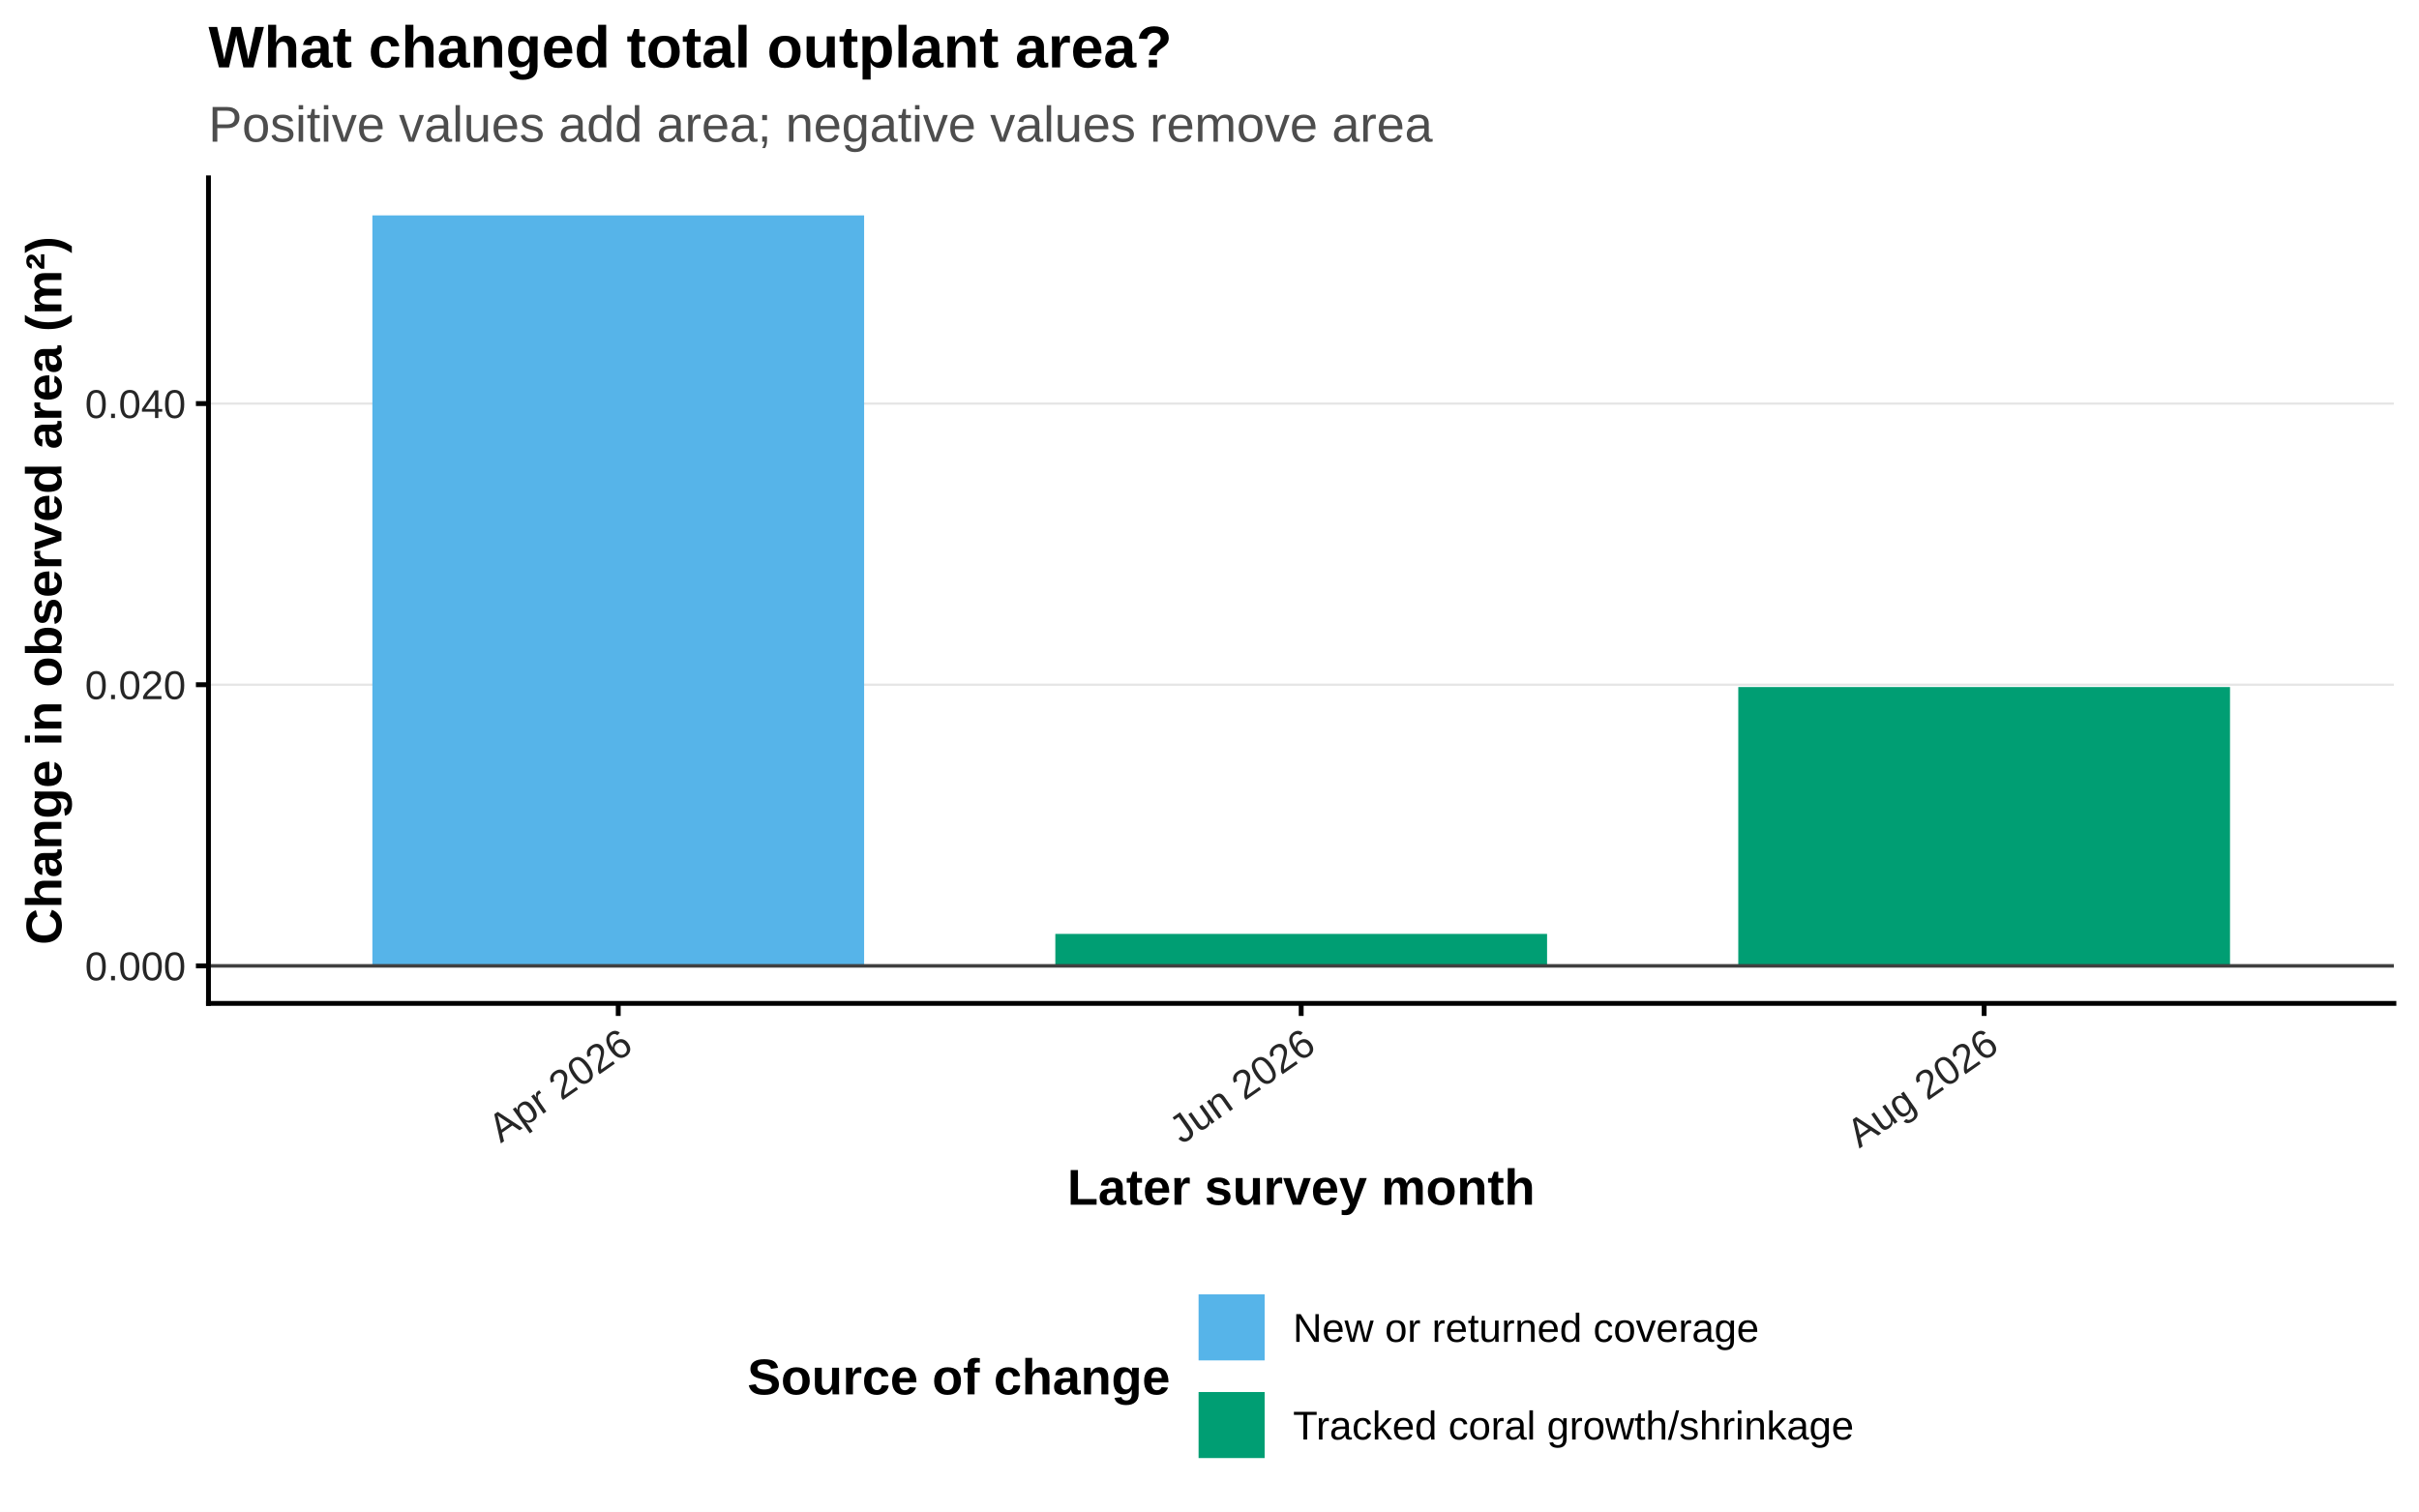
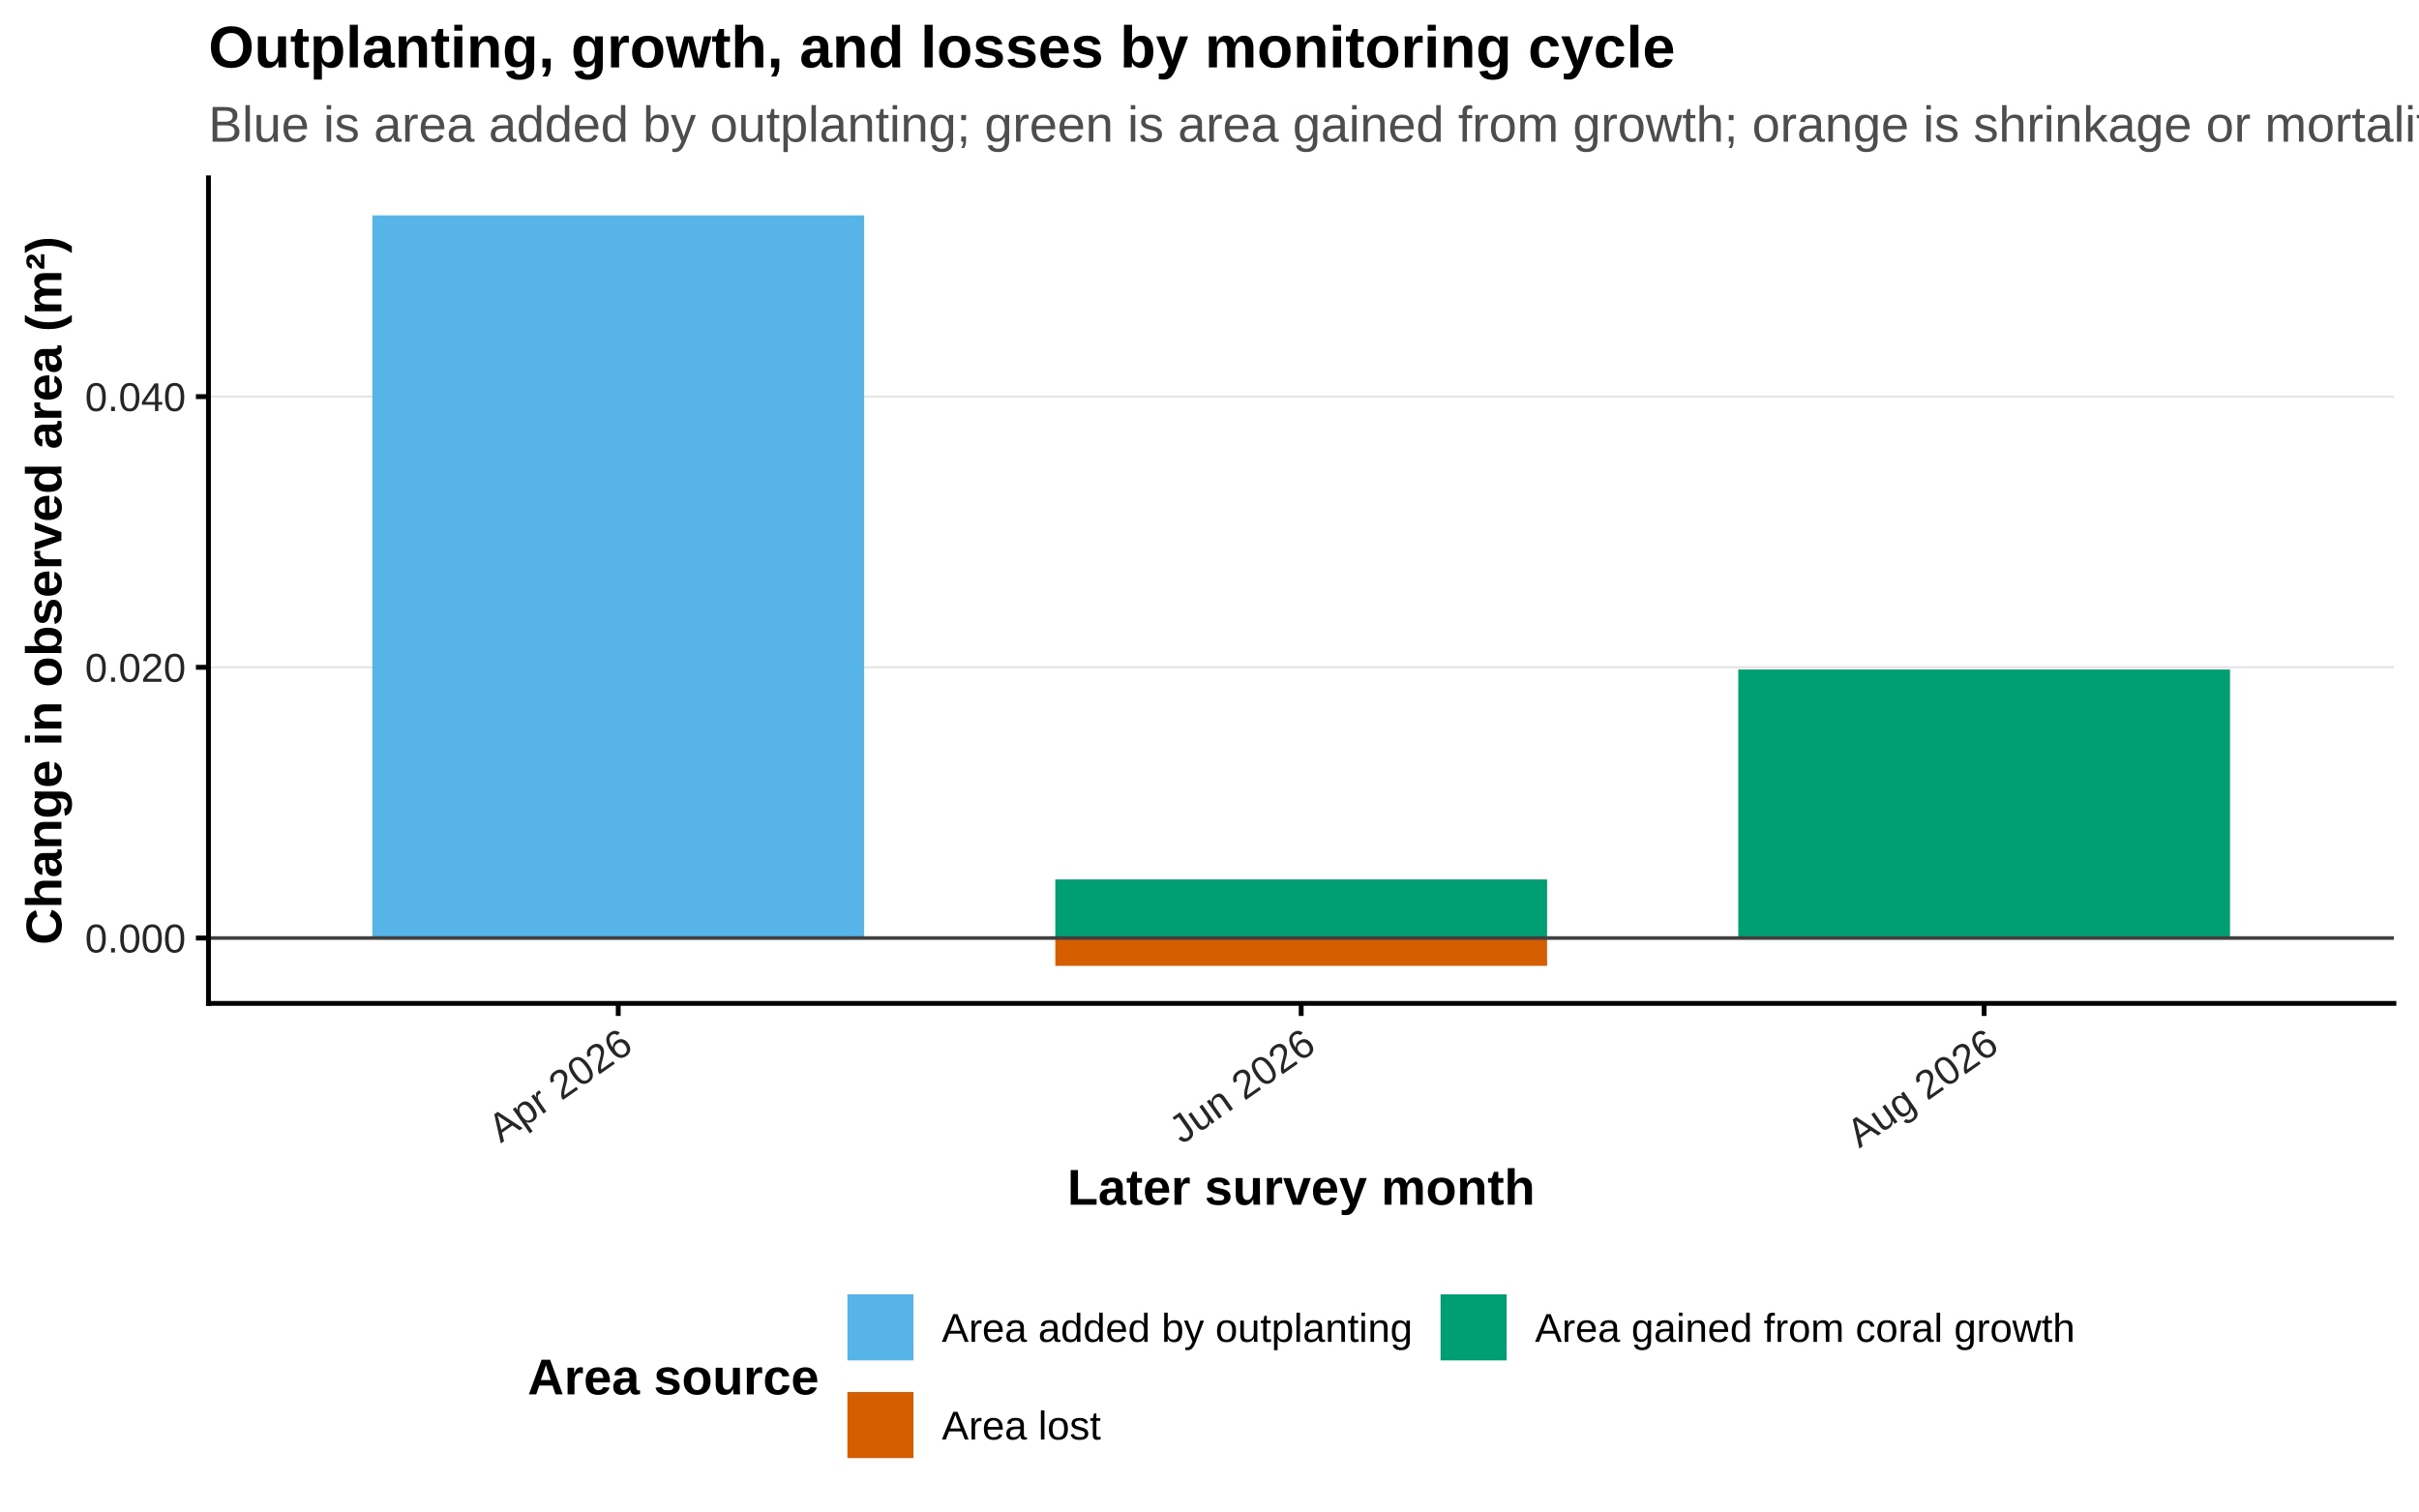
<svg xmlns="http://www.w3.org/2000/svg" class="svglite" width="576.00pt" height="360.00pt" viewBox="0 0 576.00 360.00">
  <defs>
    <style type="text/css">
    .svglite line, .svglite polyline, .svglite polygon, .svglite path, .svglite rect, .svglite circle {
      fill: none;
      stroke: #000000;
      stroke-linecap: round;
      stroke-linejoin: round;
      stroke-miterlimit: 10.00;
    }
    .svglite text {
      white-space: pre;
    }
  </style>
  </defs>
  <rect width="100%" height="100%" style="stroke: none; fill: #FFFFFF;" />
  <defs>
    <clipPath id="cpMC4wMHw1NzYuMDB8MC4wMHwzNjAuMDA=">
      <rect x="0.00" y="0.00" width="576.00" height="360.00" />
    </clipPath>
  </defs>
  <g clip-path="url(#cpMC4wMHw1NzYuMDB8MC4wMHwzNjAuMDA=)">
    <rect x="0.00" y="0.00" width="576.00" height="360.00" style="stroke-width: 1.16; stroke: #FFFFFF; fill: #FFFFFF;" />
  </g>
  <defs>
    <clipPath id="cpNDkuNjR8NTcwLjAyfDQyLjM2fDIzOC45OA==">
      <rect x="49.64" y="42.36" width="520.38" height="196.62" />
    </clipPath>
  </defs>
  <g clip-path="url(#cpNDkuNjR8NTcwLjAyfDQyLjM2fDIzOC45OA==)">
    <rect x="49.64" y="42.36" width="520.38" height="196.62" style="stroke-width: 1.16; stroke: none; fill: #FFFFFF;" />
-     <polyline points="49.64,230.04 570.02,230.04 " style="stroke-width: 0.53; stroke: #E5E5E5; stroke-linecap: butt;" />
-     <polyline points="49.64,163.08 570.02,163.08 " style="stroke-width: 0.53; stroke: #E5E5E5; stroke-linecap: butt;" />
-     <polyline points="49.64,96.12 570.02,96.12 " style="stroke-width: 0.53; stroke: #E5E5E5; stroke-linecap: butt;" />
-     <rect x="88.67" y="51.30" width="117.09" height="178.74" style="stroke-width: 1.16; stroke: none; stroke-linecap: butt; stroke-linejoin: miter; fill: #56B4E9;" />
-     <rect x="251.29" y="222.43" width="117.09" height="7.61" style="stroke-width: 1.16; stroke: none; stroke-linecap: butt; stroke-linejoin: miter; fill: #009E73;" />
-     <rect x="413.91" y="163.63" width="117.09" height="66.42" style="stroke-width: 1.16; stroke: none; stroke-linecap: butt; stroke-linejoin: miter; fill: #009E73;" />
-     <line x1="49.64" y1="230.04" x2="570.02" y2="230.04" style="stroke-width: 0.85; stroke: #404040; stroke-linecap: butt;" />
+     <polyline points="49.64,223.41 570.02,223.41 " style="stroke-width: 0.53; stroke: #E5E5E5; stroke-linecap: butt;" />
+     <polyline points="49.64,158.93 570.02,158.93 " style="stroke-width: 0.53; stroke: #E5E5E5; stroke-linecap: butt;" />
+     <polyline points="49.64,94.46 570.02,94.46 " style="stroke-width: 0.53; stroke: #E5E5E5; stroke-linecap: butt;" />
+     <rect x="88.67" y="51.30" width="117.09" height="172.11" style="stroke-width: 1.16; stroke: none; stroke-linecap: butt; stroke-linejoin: miter; fill: #56B4E9;" />
+     <rect x="251.29" y="209.46" width="117.09" height="13.95" style="stroke-width: 1.16; stroke: none; stroke-linecap: butt; stroke-linejoin: miter; fill: #009E73;" />
+     <rect x="251.29" y="223.41" width="117.09" height="6.63" style="stroke-width: 1.16; stroke: none; stroke-linecap: butt; stroke-linejoin: miter; fill: #D55E00;" />
+     <rect x="413.91" y="159.46" width="117.09" height="63.95" style="stroke-width: 1.16; stroke: none; stroke-linecap: butt; stroke-linejoin: miter; fill: #009E73;" />
+     <line x1="49.64" y1="223.41" x2="570.02" y2="223.41" style="stroke-width: 0.85; stroke: #404040; stroke-linecap: butt;" />
  </g>
  <g clip-path="url(#cpMC4wMHw1NzYuMDB8MC4wMHwzNjAuMDA=)">
    <polyline points="49.64,238.98 49.64,42.36 " style="stroke-width: 1.16; stroke-linecap: square;" />
-     <text x="44.26" y="233.48" text-anchor="end" style="font-size: 9.60px;fill: #262626; font-family: &quot;Arial&quot;;" textLength="24.00px" lengthAdjust="spacingAndGlyphs">0.000</text>
-     <text x="44.26" y="166.52" text-anchor="end" style="font-size: 9.60px;fill: #262626; font-family: &quot;Arial&quot;;" textLength="24.00px" lengthAdjust="spacingAndGlyphs">0.020</text>
-     <text x="44.26" y="99.56" text-anchor="end" style="font-size: 9.60px;fill: #262626; font-family: &quot;Arial&quot;;" textLength="24.00px" lengthAdjust="spacingAndGlyphs">0.040</text>
-     <polyline points="46.65,230.04 49.64,230.04 " style="stroke-width: 1.16; stroke-linecap: butt;" />
-     <polyline points="46.65,163.08 49.64,163.08 " style="stroke-width: 1.16; stroke-linecap: butt;" />
-     <polyline points="46.65,96.12 49.64,96.12 " style="stroke-width: 1.16; stroke-linecap: butt;" />
+     <text x="44.26" y="226.85" text-anchor="end" style="font-size: 9.60px;fill: #262626; font-family: &quot;Arial&quot;;" textLength="24.00px" lengthAdjust="spacingAndGlyphs">0.000</text>
+     <text x="44.26" y="162.38" text-anchor="end" style="font-size: 9.60px;fill: #262626; font-family: &quot;Arial&quot;;" textLength="24.00px" lengthAdjust="spacingAndGlyphs">0.020</text>
+     <text x="44.26" y="97.90" text-anchor="end" style="font-size: 9.60px;fill: #262626; font-family: &quot;Arial&quot;;" textLength="24.00px" lengthAdjust="spacingAndGlyphs">0.040</text>
+     <polyline points="46.65,223.41 49.64,223.41 " style="stroke-width: 1.16; stroke-linecap: butt;" />
+     <polyline points="46.65,158.93 49.64,158.93 " style="stroke-width: 1.16; stroke-linecap: butt;" />
+     <polyline points="46.65,94.46 49.64,94.46 " style="stroke-width: 1.16; stroke-linecap: butt;" />
    <polyline points="49.64,238.98 570.02,238.98 " style="stroke-width: 1.16; stroke-linecap: square;" />
    <polyline points="147.21,241.97 147.21,238.98 " style="stroke-width: 1.16; stroke-linecap: butt;" />
    <polyline points="309.83,241.97 309.83,238.98 " style="stroke-width: 1.16; stroke-linecap: butt;" />
    <polyline points="472.45,241.97 472.45,238.98 " style="stroke-width: 1.16; stroke-linecap: butt;" />
    <text transform="translate(151.16,250.00) rotate(-35)" text-anchor="end" style="font-size: 9.60px;fill: #262626; font-family: &quot;Arial&quot;;" textLength="38.94px" lengthAdjust="spacingAndGlyphs">Apr 2026</text>
    <text transform="translate(313.78,250.00) rotate(-35)" text-anchor="end" style="font-size: 9.60px;fill: #262626; font-family: &quot;Arial&quot;;" textLength="39.47px" lengthAdjust="spacingAndGlyphs">Jun 2026</text>
    <text transform="translate(476.40,250.00) rotate(-35)" text-anchor="end" style="font-size: 9.60px;fill: #262626; font-family: &quot;Arial&quot;;" textLength="41.08px" lengthAdjust="spacingAndGlyphs">Aug 2026</text>
    <text x="309.83" y="286.92" text-anchor="middle" style="font-size: 12.00px; font-weight: bold; font-family: &quot;Arial&quot;;" textLength="111.37px" lengthAdjust="spacingAndGlyphs">Later survey month</text>
    <text transform="translate(14.62,140.67) rotate(-90)" text-anchor="middle" style="font-size: 12.00px; font-weight: bold; font-family: &quot;Arial&quot;;" textLength="168.72px" lengthAdjust="spacingAndGlyphs">Change in observed area (m²)</text>
-     <rect x="171.98" y="301.53" width="275.71" height="52.49" style="stroke-width: 1.16; stroke: none; fill: #FFFFFF;" />
-     <text x="177.95" y="332.10" style="font-size: 12.00px; font-weight: bold; font-family: &quot;Arial&quot;;" textLength="100.69px" lengthAdjust="spacingAndGlyphs">Source of change</text>
-     <rect x="284.62" y="307.51" width="17.28" height="17.28" style="stroke-width: 1.16; stroke: none; fill: #FFFFFF;" />
-     <rect x="285.40" y="308.28" width="15.73" height="15.73" style="stroke-width: 1.16; stroke: none; stroke-linecap: butt; stroke-linejoin: miter; fill: #56B4E9;" />
-     <rect x="284.62" y="330.76" width="17.28" height="17.28" style="stroke-width: 1.16; stroke: none; fill: #FFFFFF;" />
-     <rect x="285.40" y="331.54" width="15.73" height="15.73" style="stroke-width: 1.16; stroke: none; stroke-linecap: butt; stroke-linejoin: miter; fill: #009E73;" />
-     <text x="307.88" y="319.59" style="font-size: 9.60px; font-family: &quot;Arial&quot;;" textLength="110.91px" lengthAdjust="spacingAndGlyphs">New or returned coverage</text>
-     <text x="307.88" y="342.85" style="font-size: 9.60px; font-family: &quot;Arial&quot;;" textLength="133.83px" lengthAdjust="spacingAndGlyphs">Tracked coral growth/shrinkage</text>
-     <text x="49.64" y="33.74" style="font-size: 12.00px;fill: #4D4D4D; font-family: &quot;Arial&quot;;" textLength="291.48px" lengthAdjust="spacingAndGlyphs">Positive values add area; negative values remove area</text>
-     <text x="49.64" y="16.05" style="font-size: 14.00px; font-weight: bold; font-family: &quot;Arial&quot;;" textLength="229.34px" lengthAdjust="spacingAndGlyphs">What changed total outplant area?</text>
+     <rect x="119.67" y="301.53" width="380.31" height="52.49" style="stroke-width: 1.16; stroke: none; fill: #FFFFFF;" />
+     <text x="125.65" y="332.10" style="font-size: 12.00px; font-weight: bold; font-family: &quot;Arial&quot;;" textLength="69.38px" lengthAdjust="spacingAndGlyphs">Area source</text>
+     <rect x="201.01" y="307.51" width="17.28" height="17.28" style="stroke-width: 1.16; stroke: none; fill: #FFFFFF;" />
+     <rect x="201.78" y="308.28" width="15.73" height="15.73" style="stroke-width: 1.16; stroke: none; stroke-linecap: butt; stroke-linejoin: miter; fill: #56B4E9;" />
+     <rect x="342.25" y="307.51" width="17.28" height="17.28" style="stroke-width: 1.16; stroke: none; fill: #FFFFFF;" />
+     <rect x="343.02" y="308.28" width="15.73" height="15.73" style="stroke-width: 1.16; stroke: none; stroke-linecap: butt; stroke-linejoin: miter; fill: #009E73;" />
+     <rect x="201.01" y="330.76" width="17.28" height="17.28" style="stroke-width: 1.16; stroke: none; fill: #FFFFFF;" />
+     <rect x="201.78" y="331.54" width="15.73" height="15.73" style="stroke-width: 1.16; stroke: none; stroke-linecap: butt; stroke-linejoin: miter; fill: #D55E00;" />
+     <text x="224.27" y="319.59" style="font-size: 9.60px; font-family: &quot;Arial&quot;;" textLength="112.00px" lengthAdjust="spacingAndGlyphs">Area added by outplanting</text>
+     <text x="365.51" y="319.59" style="font-size: 9.60px; font-family: &quot;Arial&quot;;" textLength="128.51px" lengthAdjust="spacingAndGlyphs">Area gained from coral growth</text>
+     <text x="224.27" y="342.85" style="font-size: 9.60px; font-family: &quot;Arial&quot;;" textLength="37.86px" lengthAdjust="spacingAndGlyphs">Area lost</text>
+     <text x="49.64" y="33.74" style="font-size: 12.00px;fill: #4D4D4D; font-family: &quot;Arial&quot;;" textLength="534.95px" lengthAdjust="spacingAndGlyphs">Blue is area added by outplanting; green is area gained from growth; orange is shrinkage or mortality</text>
+     <text x="49.64" y="16.05" style="font-size: 14.00px; font-weight: bold; font-family: &quot;Arial&quot;;" textLength="349.09px" lengthAdjust="spacingAndGlyphs">Outplanting, growth, and losses by monitoring cycle</text>
  </g>
</svg>
